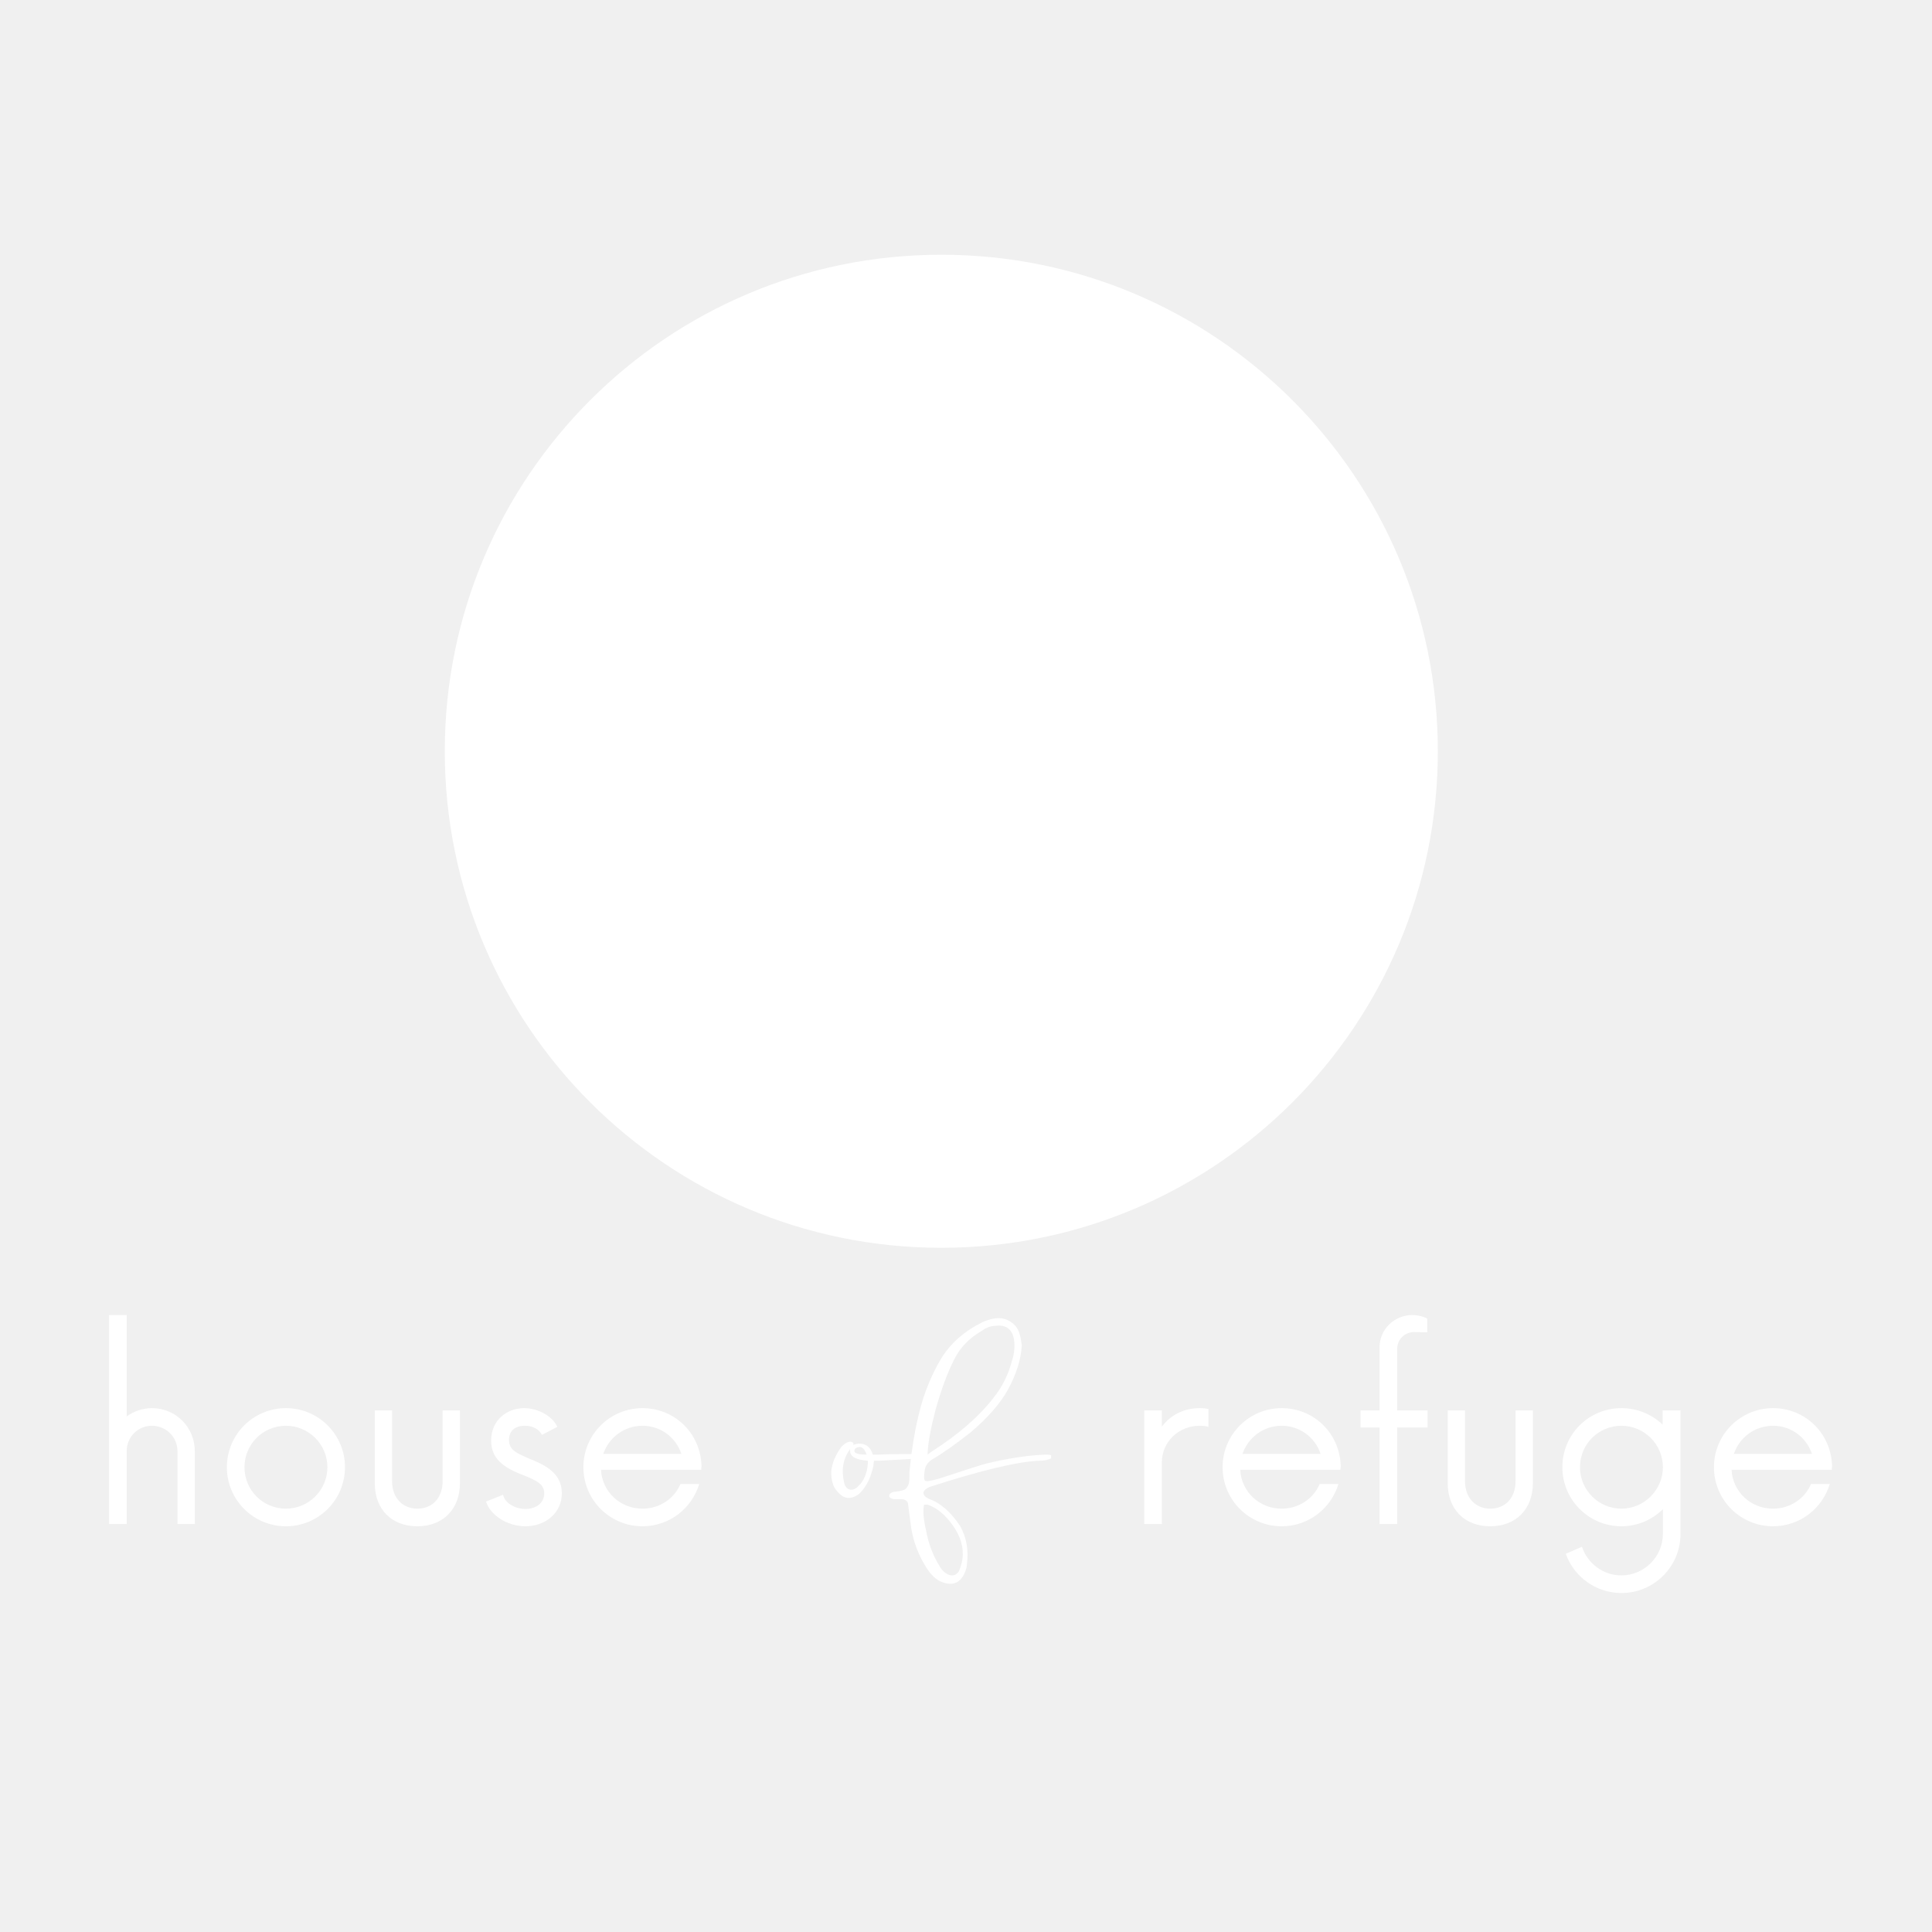
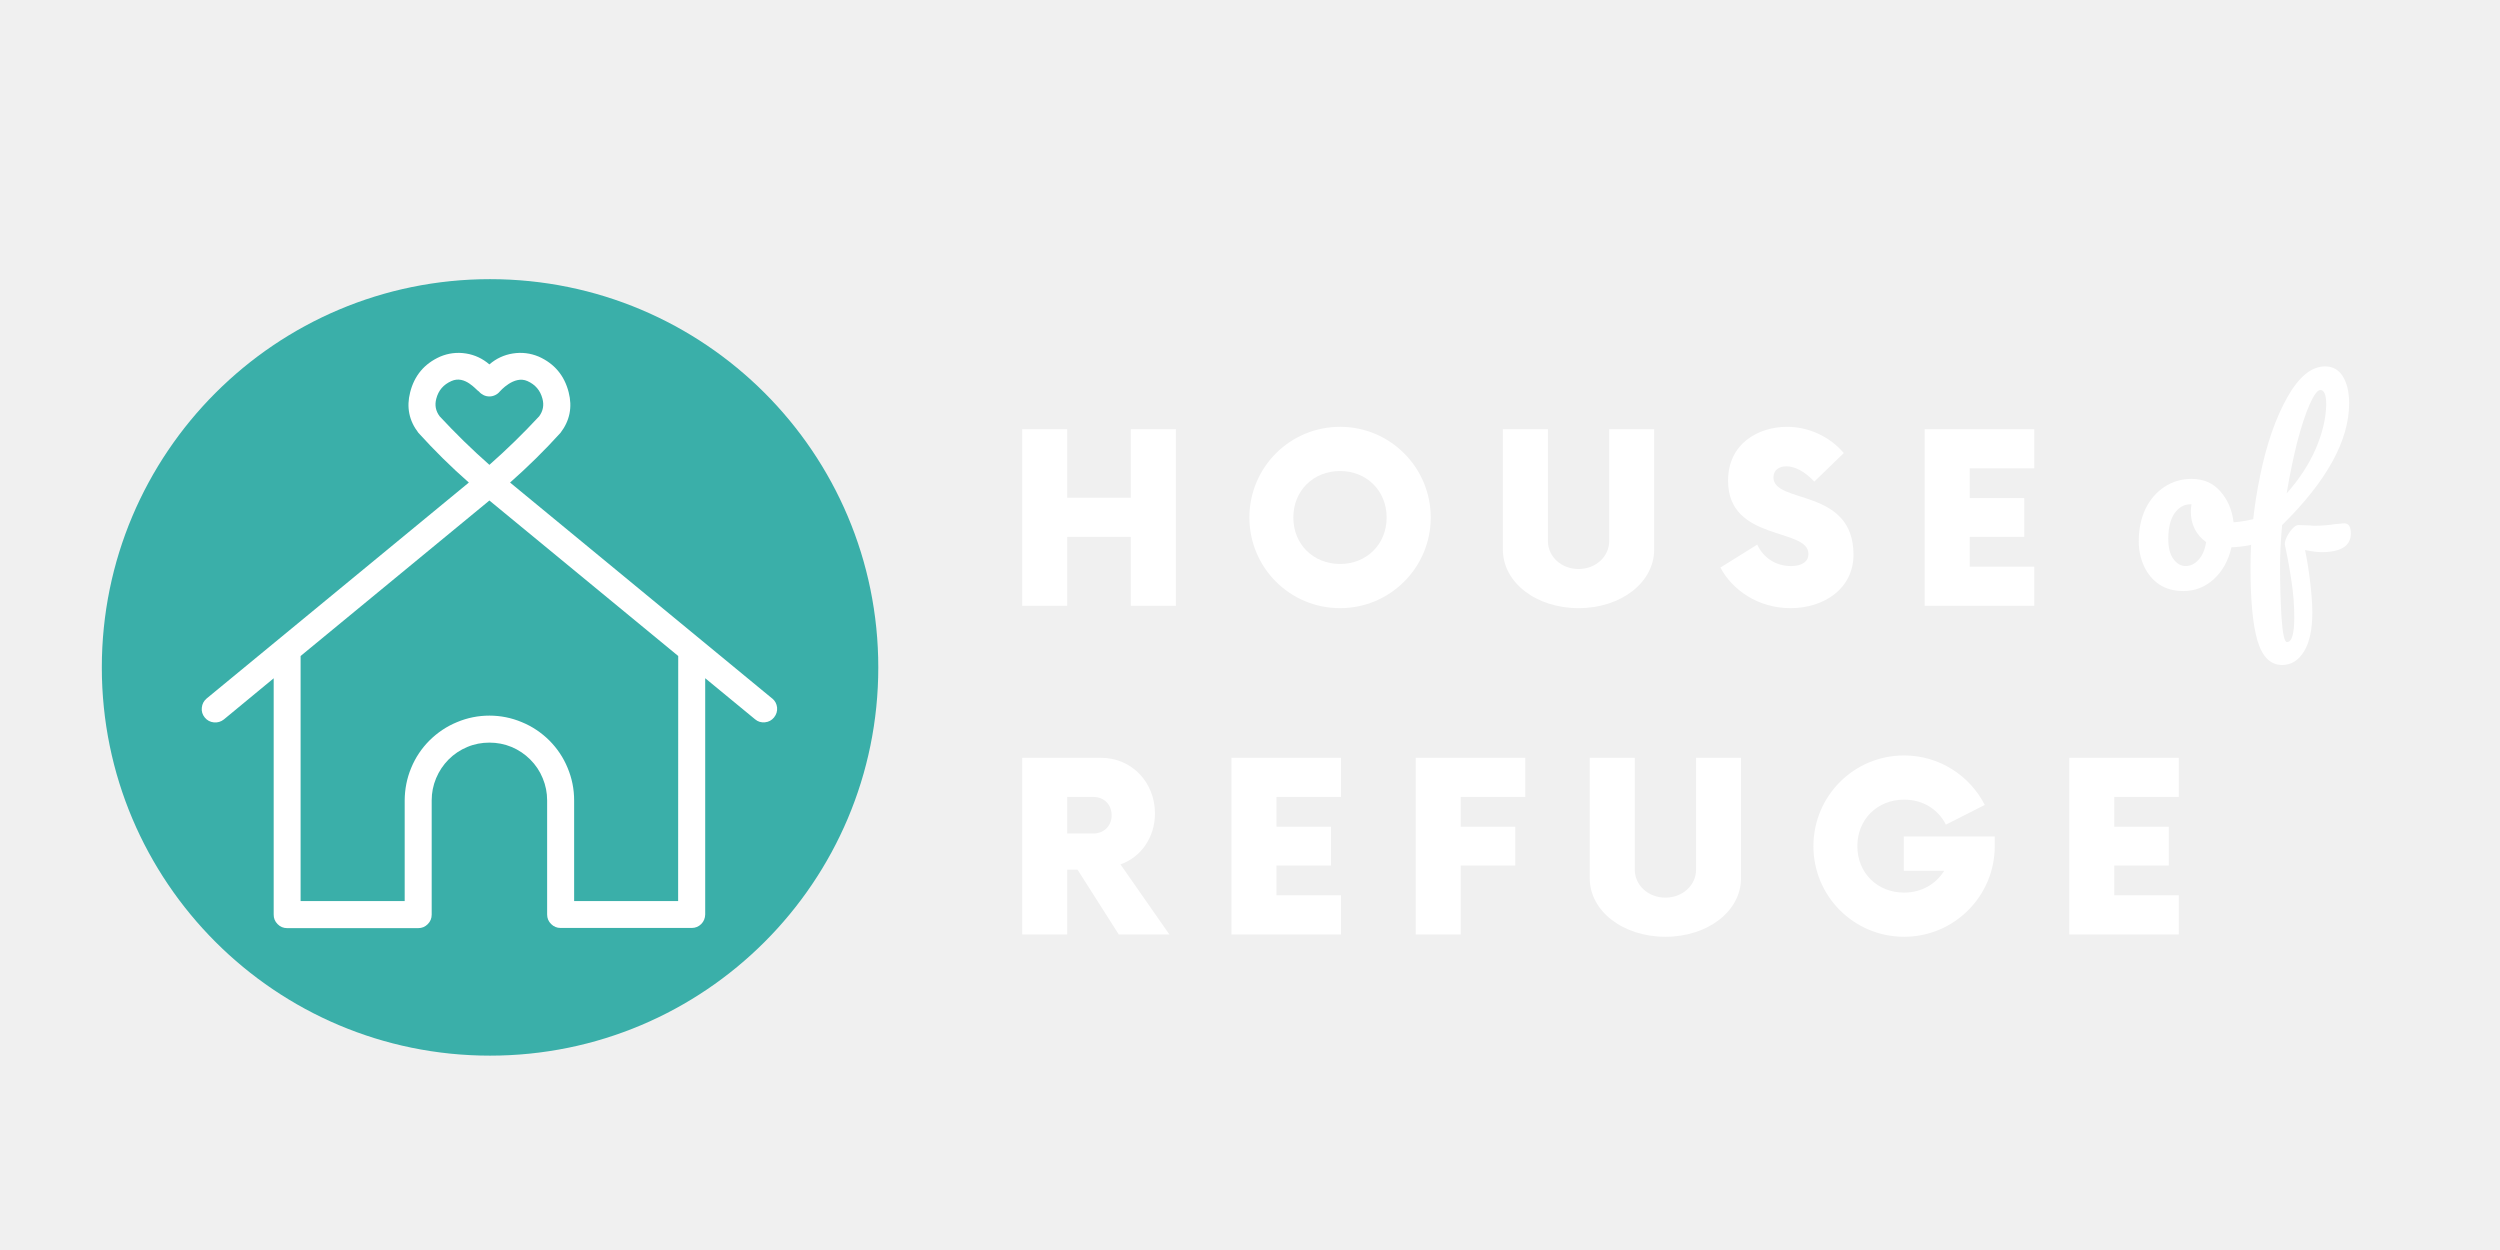
- <svg xmlns="http://www.w3.org/2000/svg" width="375" viewBox="0 0 375 375" height="375" version="1.0">
+ <svg xmlns="http://www.w3.org/2000/svg" width="112.5" viewBox="0 0 112.5 56.25" height="56.25" version="1.0">
  <defs>
    <clipPath id="a">
-       <path d="M 111 67.176 L 254.695 67.176 L 254.695 211.176 L 111 211.176 Z M 111 67.176" />
+       <path d="M 9 15.746 L 34.977 15.746 L 34.977 41.766 L 9 41.766 Z M 9 15.746" />
    </clipPath>
  </defs>
-   <path fill="#FFF" d="M 182.707 49.445 C 129.48 49.445 86.332 92.594 86.332 145.82 C 86.332 199.047 129.48 242.195 182.707 242.195 C 235.934 242.195 279.082 199.047 279.082 145.82 C 279.082 92.594 235.934 49.445 182.707 49.445" />
+   <path fill="#3AAFA9" d="M 22.051 12.562 C 12.402 12.562 4.582 20.387 4.582 30.035 C 4.582 39.684 12.402 47.504 22.051 47.504 C 31.703 47.504 39.523 39.684 39.523 30.035 C 39.523 20.387 31.703 12.562 22.051 12.562" />
  <g clip-path="url(#a)">
-     <path fill="#FFF" d="M 253.438 153.988 L 188.156 100.211 C 192.574 96.32 196.762 92.195 200.719 87.832 C 201.262 87.121 201.715 86.359 202.086 85.547 C 202.453 84.73 202.727 83.887 202.902 83.012 C 203.082 82.137 203.156 81.25 203.133 80.359 C 203.109 79.465 202.988 78.586 202.766 77.719 C 202.52 76.746 202.164 75.812 201.707 74.918 C 201.246 74.023 200.695 73.191 200.047 72.426 C 199.402 71.656 198.676 70.969 197.871 70.367 C 197.07 69.762 196.211 69.254 195.293 68.844 C 194.281 68.418 193.23 68.137 192.141 68.004 C 191.051 67.871 189.961 67.891 188.879 68.066 C 187.793 68.238 186.754 68.555 185.758 69.02 C 184.762 69.484 183.852 70.078 183.023 70.801 C 182.195 70.082 181.281 69.488 180.285 69.023 C 179.293 68.562 178.25 68.242 177.168 68.07 C 176.082 67.898 174.996 67.879 173.906 68.008 C 172.816 68.141 171.766 68.418 170.754 68.844 C 169.836 69.254 168.977 69.762 168.172 70.367 C 167.371 70.969 166.645 71.656 165.996 72.426 C 165.352 73.191 164.797 74.023 164.34 74.918 C 163.879 75.812 163.527 76.746 163.281 77.719 C 163.059 78.586 162.934 79.465 162.91 80.359 C 162.887 81.25 162.965 82.137 163.141 83.012 C 163.32 83.887 163.594 84.73 163.961 85.547 C 164.328 86.359 164.785 87.121 165.324 87.832 C 169.281 92.195 173.469 96.32 177.887 100.211 L 112.605 153.988 C 112.262 154.27 111.984 154.609 111.773 155.004 C 111.562 155.398 111.434 155.816 111.391 156.262 C 111.348 156.707 111.391 157.145 111.52 157.57 C 111.648 158 111.855 158.387 112.137 158.73 C 112.422 159.074 112.762 159.355 113.152 159.566 C 113.547 159.777 113.969 159.902 114.41 159.949 C 114.855 159.992 115.293 159.949 115.719 159.82 C 116.148 159.691 116.535 159.484 116.879 159.199 L 129.293 148.969 L 129.293 207.789 C 129.289 208.238 129.371 208.668 129.543 209.082 C 129.711 209.5 129.953 209.863 130.27 210.184 C 130.586 210.5 130.949 210.746 131.363 210.918 C 131.777 211.09 132.207 211.176 132.656 211.176 L 165.293 211.176 C 165.738 211.176 166.164 211.09 166.578 210.922 C 166.988 210.75 167.352 210.508 167.664 210.191 C 167.98 209.879 168.223 209.516 168.391 209.105 C 168.562 208.695 168.648 208.266 168.648 207.82 L 168.648 179.348 C 168.648 178.402 168.742 177.469 168.926 176.543 C 169.109 175.617 169.383 174.719 169.742 173.848 C 170.105 172.977 170.547 172.145 171.07 171.363 C 171.594 170.578 172.191 169.852 172.859 169.184 C 173.527 168.516 174.254 167.922 175.035 167.395 C 175.82 166.871 176.648 166.43 177.523 166.066 C 178.395 165.707 179.293 165.434 180.219 165.25 C 181.145 165.066 182.078 164.973 183.023 164.973 C 183.965 164.973 184.902 165.066 185.828 165.25 C 186.754 165.434 187.652 165.707 188.523 166.066 C 189.395 166.43 190.223 166.871 191.008 167.395 C 191.793 167.922 192.52 168.516 193.188 169.184 C 193.855 169.852 194.449 170.578 194.973 171.363 C 195.5 172.145 195.941 172.977 196.301 173.848 C 196.664 174.719 196.938 175.617 197.121 176.543 C 197.305 177.469 197.398 178.402 197.398 179.348 L 197.398 207.789 C 197.398 208.234 197.484 208.66 197.652 209.07 C 197.824 209.484 198.066 209.844 198.383 210.16 C 198.695 210.473 199.059 210.719 199.469 210.887 C 199.879 211.059 200.309 211.145 200.754 211.145 L 233.391 211.145 C 233.836 211.145 234.266 211.059 234.676 210.891 C 235.086 210.719 235.449 210.477 235.766 210.164 C 236.082 209.848 236.324 209.484 236.496 209.074 C 236.664 208.664 236.75 208.234 236.754 207.789 L 236.754 148.945 L 249.164 159.176 C 249.512 159.457 249.898 159.664 250.324 159.793 C 250.754 159.922 251.188 159.965 251.633 159.922 C 252.078 159.875 252.496 159.75 252.891 159.539 C 253.285 159.328 253.621 159.047 253.906 158.703 C 254.188 158.359 254.395 157.973 254.527 157.543 C 254.656 157.117 254.699 156.68 254.652 156.234 C 254.609 155.793 254.484 155.371 254.273 154.977 C 254.062 154.586 253.785 154.246 253.438 153.961 Z M 170.645 83.727 C 170.172 83.098 169.863 82.395 169.711 81.621 C 169.562 80.848 169.59 80.082 169.797 79.324 C 170.055 78.344 170.512 77.473 171.172 76.707 C 171.828 75.938 172.621 75.352 173.547 74.949 C 176.957 73.387 179.77 77.246 180.422 77.559 C 180.582 77.746 180.758 77.918 180.953 78.066 C 181.148 78.219 181.359 78.344 181.582 78.449 C 181.805 78.555 182.039 78.633 182.277 78.688 C 182.52 78.742 182.762 78.77 183.008 78.77 C 183.258 78.77 183.5 78.742 183.742 78.688 C 183.98 78.633 184.215 78.555 184.438 78.449 C 184.66 78.344 184.871 78.219 185.066 78.066 C 185.262 77.918 185.438 77.746 185.598 77.559 C 185.637 77.52 189.133 73.418 192.484 74.949 C 193.41 75.352 194.203 75.938 194.863 76.707 C 195.52 77.473 195.98 78.344 196.238 79.324 C 196.441 80.082 196.469 80.848 196.32 81.621 C 196.172 82.395 195.863 83.098 195.395 83.727 C 191.477 87.965 187.352 91.992 183.023 95.809 C 178.688 91.992 174.562 87.965 170.645 83.727 Z M 230.027 204.426 L 204.113 204.426 L 204.113 179.348 C 204.113 178.656 204.078 177.969 204.012 177.281 C 203.945 176.594 203.844 175.91 203.707 175.234 C 203.574 174.559 203.406 173.887 203.203 173.227 C 203.004 172.566 202.77 171.918 202.508 171.277 C 202.242 170.641 201.945 170.02 201.621 169.41 C 201.297 168.801 200.941 168.207 200.555 167.633 C 200.172 167.059 199.762 166.508 199.324 165.973 C 198.887 165.438 198.422 164.93 197.934 164.441 C 197.445 163.953 196.934 163.488 196.398 163.051 C 195.867 162.613 195.312 162.203 194.738 161.82 C 194.164 161.434 193.57 161.082 192.961 160.754 C 192.352 160.43 191.73 160.133 191.094 159.871 C 190.453 159.605 189.805 159.375 189.145 159.172 C 188.484 158.973 187.812 158.805 187.137 158.672 C 186.461 158.535 185.777 158.434 185.09 158.367 C 184.402 158.301 183.715 158.266 183.023 158.266 C 182.332 158.266 181.645 158.301 180.957 158.367 C 180.27 158.434 179.586 158.535 178.91 158.672 C 178.23 158.805 177.562 158.973 176.902 159.172 C 176.242 159.375 175.59 159.605 174.953 159.871 C 174.316 160.133 173.691 160.43 173.082 160.754 C 172.473 161.082 171.883 161.434 171.309 161.82 C 170.734 162.203 170.18 162.613 169.645 163.051 C 169.113 163.488 168.602 163.953 168.113 164.441 C 167.625 164.93 167.16 165.438 166.723 165.973 C 166.285 166.508 165.871 167.059 165.488 167.633 C 165.105 168.207 164.75 168.801 164.426 169.41 C 164.098 170.02 163.805 170.641 163.539 171.277 C 163.273 171.918 163.043 172.566 162.84 173.227 C 162.641 173.887 162.473 174.559 162.34 175.234 C 162.203 175.91 162.102 176.594 162.035 177.281 C 161.965 177.969 161.93 178.656 161.93 179.348 L 161.93 204.426 L 136.012 204.426 L 136.012 143.414 L 183.023 104.684 L 230.035 143.414 Z M 230.027 204.426" />
+     <path fill="#FFF" d="M 34.746 31.43 L 22.953 21.715 C 23.75 21.012 24.508 20.266 25.223 19.477 C 25.641 18.93 25.762 18.32 25.59 17.652 C 25.398 16.898 24.949 16.363 24.242 16.047 C 23.867 15.891 23.48 15.844 23.082 15.906 C 22.684 15.969 22.328 16.133 22.023 16.398 C 21.719 16.137 21.367 15.969 20.965 15.906 C 20.566 15.844 20.18 15.891 19.809 16.047 C 19.098 16.363 18.648 16.898 18.457 17.652 C 18.285 18.32 18.406 18.93 18.828 19.477 C 19.543 20.266 20.297 21.012 21.098 21.715 L 9.301 31.43 C 9.172 31.539 9.098 31.676 9.082 31.844 C 9.062 32.008 9.109 32.16 9.215 32.289 C 9.32 32.418 9.461 32.492 9.625 32.508 C 9.793 32.523 9.941 32.48 10.074 32.375 L 12.316 30.523 L 12.316 41.152 C 12.312 41.32 12.371 41.465 12.492 41.586 C 12.609 41.707 12.754 41.766 12.922 41.766 L 18.82 41.766 C 18.988 41.766 19.129 41.707 19.25 41.586 C 19.367 41.469 19.426 41.324 19.426 41.16 L 19.426 36.016 C 19.426 35.668 19.492 35.34 19.625 35.02 C 19.758 34.703 19.945 34.422 20.188 34.176 C 20.43 33.934 20.711 33.746 21.031 33.613 C 21.348 33.48 21.68 33.418 22.023 33.418 C 22.367 33.418 22.699 33.48 23.02 33.613 C 23.336 33.746 23.617 33.934 23.859 34.176 C 24.105 34.422 24.293 34.703 24.422 35.02 C 24.555 35.34 24.621 35.668 24.621 36.016 L 24.621 41.152 C 24.621 41.32 24.68 41.465 24.801 41.582 C 24.918 41.699 25.059 41.758 25.227 41.758 L 31.125 41.758 C 31.293 41.758 31.438 41.699 31.555 41.582 C 31.672 41.465 31.73 41.32 31.734 41.152 L 31.734 30.52 L 33.977 32.367 C 34.105 32.477 34.254 32.52 34.422 32.504 C 34.59 32.488 34.727 32.414 34.832 32.285 C 34.938 32.152 34.984 32.004 34.969 31.836 C 34.949 31.672 34.879 31.535 34.746 31.426 Z M 19.785 18.734 C 19.605 18.496 19.555 18.23 19.633 17.941 C 19.73 17.566 19.957 17.305 20.312 17.148 C 20.93 16.867 21.438 17.566 21.555 17.621 C 21.613 17.691 21.684 17.742 21.762 17.781 C 21.844 17.82 21.93 17.84 22.023 17.84 C 22.113 17.84 22.199 17.82 22.281 17.781 C 22.363 17.742 22.43 17.691 22.488 17.621 C 22.496 17.613 23.129 16.875 23.734 17.148 C 24.086 17.305 24.312 17.566 24.41 17.941 C 24.488 18.23 24.438 18.496 24.262 18.734 C 23.551 19.5 22.805 20.23 22.023 20.918 C 21.242 20.23 20.496 19.5 19.785 18.734 Z M 30.516 40.547 L 25.836 40.547 L 25.836 36.016 C 25.836 35.508 25.738 35.023 25.543 34.555 C 25.352 34.09 25.074 33.676 24.719 33.32 C 24.359 32.965 23.949 32.688 23.48 32.496 C 23.016 32.301 22.527 32.203 22.023 32.203 C 21.52 32.203 21.031 32.301 20.566 32.496 C 20.098 32.688 19.688 32.965 19.328 33.32 C 18.973 33.676 18.695 34.09 18.504 34.555 C 18.309 35.023 18.215 35.508 18.211 36.016 L 18.211 40.547 L 13.527 40.547 L 13.527 29.52 L 22.023 22.523 L 30.52 29.52 Z M 30.516 40.547" />
  </g>
  <g fill="#FFF">
    <g>
      <g>
-         <path d="M 12.344 -22.488 C 10.527 -22.488 8.816 -21.879 7.441 -20.887 L 7.441 -40.562 L 4.023 -40.562 L 4.023 0 L 7.441 0 L 7.441 -14.109 C 7.441 -16.922 9.645 -19.07 12.344 -19.07 C 15.047 -19.07 17.305 -16.922 17.305 -14.109 L 17.305 0 L 20.668 0 L 20.668 -14.109 C 20.668 -18.793 16.977 -22.488 12.344 -22.488 Z M 12.344 -22.488" transform="translate(17.147 295.808)" />
+         <path d="M 5.617 -7.949 L 5.617 -4.863 L 2.754 -4.863 L 2.754 -7.949 L 0.73 -7.949 L 0.73 0 L 2.754 0 L 2.754 -3.102 L 5.617 -3.102 L 5.617 0 L 7.645 0 L 7.645 -7.949 Z M 5.617 -7.949" transform="translate(45.27 27.262)" />
      </g>
    </g>
  </g>
  <g fill="#FFF">
    <g>
      <g>
-         <path d="M 13.945 0.441 C 20.281 0.441 25.406 -4.684 25.406 -11.023 C 25.406 -17.359 20.281 -22.488 13.945 -22.488 C 7.605 -22.488 2.48 -17.359 2.48 -11.023 C 2.48 -4.684 7.605 0.441 13.945 0.441 Z M 13.945 -2.977 C 9.48 -2.977 5.898 -6.559 5.898 -11.023 C 5.898 -15.488 9.48 -19.07 13.945 -19.07 C 18.352 -19.07 21.992 -15.488 21.992 -11.023 C 21.992 -6.559 18.352 -2.977 13.945 -2.977 Z M 13.945 -2.977" transform="translate(41.555 295.808)" />
+         <path d="M 4.531 0.105 C 6.781 0.105 8.609 -1.723 8.609 -3.973 C 8.609 -6.227 6.781 -8.055 4.531 -8.055 C 2.266 -8.055 0.449 -6.227 0.449 -3.973 C 0.449 -1.723 2.266 0.105 4.531 0.105 Z M 4.531 -1.883 C 3.324 -1.883 2.426 -2.77 2.426 -3.973 C 2.426 -5.18 3.324 -6.066 4.531 -6.066 C 5.723 -6.066 6.625 -5.18 6.625 -3.973 C 6.625 -2.77 5.723 -1.883 4.531 -1.883 Z M 4.531 -1.883" transform="translate(55.774 27.262)" />
      </g>
    </g>
  </g>
  <g fill="#FFF">
    <g>
      <g>
-         <path d="M 11.574 0.441 C 16.48 0.441 19.84 -2.812 19.84 -7.938 L 19.84 -22.047 L 16.48 -22.047 L 16.48 -8.32 C 16.48 -5.016 14.441 -2.977 11.574 -2.977 C 8.762 -2.977 6.668 -5.016 6.668 -8.32 L 6.668 -22.047 L 3.309 -22.047 L 3.309 -7.938 C 3.309 -2.812 6.613 0.441 11.574 0.441 Z M 11.574 0.441" transform="translate(69.433 295.808)" />
+         <path d="M 4.094 0.105 C 6 0.105 7.496 -1.047 7.496 -2.531 L 7.496 -7.949 L 5.473 -7.949 L 5.473 -2.914 C 5.473 -2.211 4.863 -1.656 4.094 -1.656 C 3.324 -1.656 2.715 -2.211 2.715 -2.914 L 2.715 -7.949 L 0.688 -7.949 L 0.688 -2.531 C 0.688 -1.047 2.188 0.105 4.094 0.105 Z M 4.094 0.105" transform="translate(66.941 27.262)" />
      </g>
    </g>
  </g>
  <g fill="#FFF">
    <g>
      <g>
-         <path d="M 9.48 0.441 C 13.336 0.441 16.535 -2.148 16.535 -5.953 C 16.535 -9.922 13.227 -11.465 10.363 -12.621 C 7.66 -13.777 6.281 -14.383 6.281 -16.312 C 6.281 -18.188 7.551 -19.07 9.371 -19.07 C 10.801 -19.07 12.07 -18.465 12.676 -17.305 L 15.652 -18.848 C 14.824 -20.832 12.016 -22.488 9.203 -22.488 C 5.953 -22.488 2.812 -20.227 2.812 -16.203 C 2.812 -12.73 5.125 -10.969 9.039 -9.48 C 11.684 -8.434 13.117 -7.715 13.117 -5.953 C 13.117 -4.023 11.465 -2.922 9.48 -2.922 C 7.441 -2.922 5.457 -4.078 5.125 -5.676 L 1.82 -4.355 C 2.645 -1.707 5.953 0.441 9.48 0.441 Z M 9.48 0.441" transform="translate(92.519 295.808)" />
+         <path d="M 3.324 0.105 C 4.848 0.105 6.16 -0.781 6.16 -2.305 C 6.16 -5.324 2.559 -4.57 2.559 -5.777 C 2.559 -6.121 2.82 -6.277 3.141 -6.277 C 3.535 -6.277 3.973 -6.039 4.398 -5.59 L 5.723 -6.875 C 5.102 -7.605 4.16 -8.055 3.168 -8.055 C 1.906 -8.055 0.516 -7.324 0.516 -5.629 C 0.516 -2.875 4.133 -3.535 4.133 -2.332 C 4.133 -2.012 3.867 -1.789 3.352 -1.789 C 2.664 -1.789 2.105 -2.16 1.828 -2.754 L 0.172 -1.723 C 0.703 -0.715 1.867 0.105 3.324 0.105 Z M 3.324 0.105" transform="translate(77.247 27.262)" />
      </g>
    </g>
  </g>
  <g fill="#FFF">
    <g>
      <g>
-         <path d="M 25.406 -11.242 C 25.242 -17.582 20.227 -22.488 13.945 -22.488 C 7.605 -22.488 2.48 -17.359 2.48 -11.023 C 2.48 -4.684 7.605 0.441 13.945 0.441 C 19.18 0.441 23.535 -3.031 24.965 -7.77 L 21.328 -7.77 C 20.117 -4.906 17.25 -2.977 13.945 -2.977 C 9.59 -2.977 6.117 -6.281 5.898 -10.527 L 25.352 -10.527 Z M 13.945 -19.07 C 17.473 -19.07 20.445 -16.809 21.496 -13.613 L 6.34 -13.613 C 7.441 -16.809 10.418 -19.07 13.945 -19.07 Z M 13.945 -19.07" transform="translate(110.756 295.808)" />
+         <path d="M 5.723 -6.188 L 5.723 -7.949 L 0.793 -7.949 L 0.793 0 L 5.723 0 L 5.723 -1.762 L 2.82 -1.762 L 2.82 -3.102 L 5.273 -3.102 L 5.273 -4.848 L 2.82 -4.848 L 2.82 -6.188 Z M 5.723 -6.188" transform="translate(85.818 27.262)" />
      </g>
    </g>
  </g>
  <g fill="#FFF">
    <g>
      <g>
-         <path d="M 14.77 -22.488 C 11.629 -22.488 9.094 -21.109 7.441 -18.902 L 7.441 -22.047 L 4.023 -22.047 L 4.023 0 L 7.441 0 L 7.441 -11.961 C 7.441 -15.984 10.746 -19.07 14.77 -19.07 C 15.434 -19.07 15.984 -19.016 16.48 -18.848 L 16.48 -22.32 C 15.984 -22.43 15.434 -22.488 14.77 -22.488 Z M 14.77 -22.488" transform="translate(218.076 295.808)" />
+         <path d="M 5.152 -3.152 C 6.066 -3.473 6.703 -4.359 6.703 -5.445 C 6.703 -6.824 5.684 -7.949 4.266 -7.949 L 0.73 -7.949 L 0.73 0 L 2.754 0 L 2.754 -2.914 L 3.219 -2.914 L 5.074 0 L 7.352 0 Z M 3.934 -4.543 L 2.754 -4.543 L 2.754 -6.188 L 3.934 -6.188 C 4.41 -6.188 4.754 -5.844 4.754 -5.363 C 4.754 -4.887 4.41 -4.543 3.934 -4.543 Z M 3.934 -4.543" transform="translate(45.27 42.05)" />
      </g>
    </g>
  </g>
  <g fill="#FFF">
    <g>
      <g>
-         <path d="M 25.406 -11.242 C 25.242 -17.582 20.227 -22.488 13.945 -22.488 C 7.605 -22.488 2.48 -17.359 2.48 -11.023 C 2.48 -4.684 7.605 0.441 13.945 0.441 C 19.18 0.441 23.535 -3.031 24.965 -7.77 L 21.328 -7.77 C 20.117 -4.906 17.25 -2.977 13.945 -2.977 C 9.59 -2.977 6.117 -6.281 5.898 -10.527 L 25.352 -10.527 Z M 13.945 -19.07 C 17.473 -19.07 20.445 -16.809 21.496 -13.613 L 6.34 -13.613 C 7.441 -16.809 10.418 -19.07 13.945 -19.07 Z M 13.945 -19.07" transform="translate(234.825 295.808)" />
+         <path d="M 5.723 -6.188 L 5.723 -7.949 L 0.793 -7.949 L 0.793 0 L 5.723 0 L 5.723 -1.762 L 2.82 -1.762 L 2.82 -3.102 L 5.273 -3.102 L 5.273 -4.848 L 2.82 -4.848 L 2.82 -6.188 Z M 5.723 -6.188" transform="translate(54.622 42.05)" />
      </g>
    </g>
  </g>
  <g fill="#FFF">
    <g>
      <g>
-         <path d="M 14.605 -22.047 L 8.707 -22.047 L 8.707 -33.895 C 8.707 -35.934 10.25 -37.258 12.016 -37.258 L 14.551 -37.203 L 14.551 -39.848 C 13.945 -40.234 12.73 -40.562 11.629 -40.562 C 8.211 -40.562 5.289 -37.809 5.289 -34.336 L 5.289 -22.047 L 1.598 -22.047 L 1.598 -18.738 L 5.289 -18.738 L 5.289 0 L 8.707 0 L 8.707 -18.738 L 14.605 -18.738 Z M 14.605 -22.047" transform="translate(262.483 295.808)" />
+         <path d="M 5.723 -6.188 L 5.723 -7.949 L 0.793 -7.949 L 0.793 0 L 2.82 0 L 2.82 -3.102 L 5.273 -3.102 L 5.273 -4.848 L 2.82 -4.848 L 2.82 -6.188 Z M 5.723 -6.188" transform="translate(62.914 42.05)" />
      </g>
    </g>
  </g>
  <g fill="#FFF">
    <g>
      <g>
-         <path d="M 11.574 0.441 C 16.48 0.441 19.84 -2.812 19.84 -7.938 L 19.84 -22.047 L 16.48 -22.047 L 16.48 -8.32 C 16.48 -5.016 14.441 -2.977 11.574 -2.977 C 8.762 -2.977 6.668 -5.016 6.668 -8.32 L 6.668 -22.047 L 3.309 -22.047 L 3.309 -7.938 C 3.309 -2.812 6.613 0.441 11.574 0.441 Z M 11.574 0.441" transform="translate(277.69 295.808)" />
+         <path d="M 4.094 0.105 C 6 0.105 7.496 -1.047 7.496 -2.531 L 7.496 -7.949 L 5.473 -7.949 L 5.473 -2.914 C 5.473 -2.211 4.863 -1.656 4.094 -1.656 C 3.324 -1.656 2.715 -2.211 2.715 -2.914 L 2.715 -7.949 L 0.688 -7.949 L 0.688 -2.531 C 0.688 -1.047 2.188 0.105 4.094 0.105 Z M 4.094 0.105" transform="translate(70.85 42.05)" />
      </g>
    </g>
  </g>
  <g fill="#FFF">
    <g>
      <g>
-         <path d="M 21.934 -22.047 L 21.934 -19.289 C 19.895 -21.273 17.031 -22.488 13.945 -22.488 C 7.605 -22.488 2.48 -17.414 2.48 -11.023 C 2.48 -4.684 7.605 0.441 13.945 0.441 C 17.086 0.441 19.895 -0.828 21.992 -2.867 L 21.992 1.93 C 21.992 6.34 18.352 9.977 13.945 9.977 C 10.363 9.977 7.332 7.605 6.281 4.41 L 3.141 5.785 C 4.738 10.25 8.984 13.395 13.945 13.395 C 20.281 13.395 25.406 8.266 25.406 1.93 L 25.406 -22.047 Z M 13.945 -2.977 C 9.48 -2.977 5.898 -6.613 5.898 -11.023 C 5.898 -15.488 9.48 -19.07 13.945 -19.07 C 18.352 -19.07 21.992 -15.488 21.992 -11.023 C 21.992 -6.613 18.352 -2.977 13.945 -2.977 Z M 13.945 -2.977" transform="translate(300.775 295.808)" />
+         <path d="M 4.516 -4.41 L 4.516 -2.863 L 6.332 -2.863 C 5.961 -2.266 5.312 -1.883 4.531 -1.883 C 3.324 -1.883 2.426 -2.77 2.426 -3.973 C 2.426 -5.18 3.324 -6.066 4.531 -6.066 C 5.379 -6.066 6.066 -5.629 6.41 -4.941 L 8.16 -5.828 C 7.484 -7.152 6.105 -8.055 4.531 -8.055 C 2.266 -8.055 0.449 -6.227 0.449 -3.973 C 0.449 -1.723 2.266 0.105 4.531 0.105 C 6.781 0.105 8.609 -1.723 8.609 -3.973 L 8.609 -4.41 Z M 4.516 -4.41" transform="translate(81.155 42.05)" />
      </g>
    </g>
  </g>
  <g fill="#FFF">
    <g>
      <g>
-         <path d="M 25.406 -11.242 C 25.242 -17.582 20.227 -22.488 13.945 -22.488 C 7.605 -22.488 2.48 -17.359 2.48 -11.023 C 2.48 -4.684 7.605 0.441 13.945 0.441 C 19.18 0.441 23.535 -3.031 24.965 -7.77 L 21.328 -7.77 C 20.117 -4.906 17.25 -2.977 13.945 -2.977 C 9.59 -2.977 6.117 -6.281 5.898 -10.527 L 25.352 -10.527 Z M 13.945 -19.07 C 17.473 -19.07 20.445 -16.809 21.496 -13.613 L 6.34 -13.613 C 7.441 -16.809 10.418 -19.07 13.945 -19.07 Z M 13.945 -19.07" transform="translate(330.196 295.808)" />
+         <path d="M 5.723 -6.188 L 5.723 -7.949 L 0.793 -7.949 L 0.793 0 L 5.723 0 L 5.723 -1.762 L 2.82 -1.762 L 2.82 -3.102 L 5.273 -3.102 L 5.273 -4.848 L 2.82 -4.848 L 2.82 -6.188 Z M 5.723 -6.188" transform="translate(92.323 42.05)" />
      </g>
    </g>
  </g>
  <g fill="#FFF">
    <g>
      <g>
-         <path d="M 17.547 -37.828 C 17.785 -37.828 17.828 -37.688 17.672 -37.406 C 17.516 -37.133 17.156 -37 16.594 -37 L 9.953 -36.641 L 8.891 -36.641 C 8.891 -36.555 8.867 -36.395 8.828 -36.156 C 8.797 -35.926 8.781 -35.734 8.781 -35.578 C 8.457 -34.305 8.141 -33.359 7.828 -32.734 C 7.348 -31.773 6.754 -30.941 6.047 -30.234 C 4.391 -28.973 2.926 -29.172 1.656 -30.828 C 0.945 -31.617 0.594 -32.844 0.594 -34.5 C 0.75 -36.164 1.422 -37.789 2.609 -39.375 C 3.473 -40.238 4.188 -40.516 4.75 -40.203 C 4.906 -40.117 4.941 -39.957 4.859 -39.719 C 5.336 -39.875 5.734 -39.953 6.047 -39.953 C 7.391 -39.953 8.258 -39.242 8.656 -37.828 L 9.953 -37.828 C 11.141 -37.898 13.273 -37.938 16.359 -37.938 C 16.441 -37.938 16.617 -37.914 16.891 -37.875 C 17.172 -37.844 17.391 -37.828 17.547 -37.828 Z M 7.469 -37.828 C 7 -39.172 6.328 -39.602 5.453 -39.125 C 5.211 -38.969 5.094 -38.77 5.094 -38.531 C 5.094 -38.062 5.883 -37.828 7.469 -37.828 Z M 5.812 -31.656 C 6.914 -32.688 7.547 -34.148 7.703 -36.047 L 7.703 -36.641 C 5.41 -36.797 4.266 -37.426 4.266 -38.531 L 4.266 -38.891 C 2.922 -37.078 2.523 -34.941 3.078 -32.484 C 3.234 -31.691 3.586 -31.219 4.141 -31.062 C 4.703 -30.906 5.258 -31.102 5.812 -31.656 Z M 5.812 -31.656" transform="translate(160.744 320.163)" />
+         <path d="M 5.969 -3.281 C 6.062 -3.281 6.133 -3.234 6.188 -3.141 C 6.238 -3.047 6.266 -2.93 6.266 -2.797 C 6.266 -2.453 6.16 -2.25 5.953 -2.188 C 5.523 -2.031 5.051 -1.941 4.531 -1.922 C 4.395 -1.328 4.129 -0.848 3.734 -0.484 C 3.336 -0.129 2.883 0.047 2.375 0.047 C 1.945 0.047 1.582 -0.051 1.281 -0.25 C 0.977 -0.457 0.75 -0.734 0.594 -1.078 C 0.438 -1.422 0.359 -1.789 0.359 -2.188 C 0.359 -2.727 0.457 -3.211 0.656 -3.641 C 0.863 -4.066 1.148 -4.398 1.516 -4.641 C 1.879 -4.879 2.285 -5 2.734 -5 C 3.273 -5 3.707 -4.812 4.031 -4.438 C 4.363 -4.062 4.562 -3.598 4.625 -3.047 C 4.957 -3.066 5.359 -3.141 5.828 -3.266 C 5.879 -3.273 5.926 -3.281 5.969 -3.281 Z M 2.469 -1.078 C 2.688 -1.078 2.879 -1.172 3.047 -1.359 C 3.223 -1.547 3.336 -1.812 3.391 -2.156 C 3.172 -2.312 3 -2.508 2.875 -2.75 C 2.758 -2.988 2.703 -3.242 2.703 -3.516 C 2.703 -3.629 2.711 -3.742 2.734 -3.859 L 2.688 -3.859 C 2.406 -3.859 2.164 -3.723 1.969 -3.453 C 1.781 -3.18 1.688 -2.797 1.688 -2.297 C 1.688 -1.898 1.766 -1.598 1.922 -1.391 C 2.078 -1.18 2.258 -1.078 2.469 -1.078 Z M 2.469 -1.078" transform="translate(95.885 26.55)" />
      </g>
    </g>
  </g>
  <g fill="#FFF">
    <g>
      <g>
-         <path d="M 27.859 -37.469 L 27.859 -37.109 C 27.305 -36.797 26.555 -36.641 25.609 -36.641 C 21.422 -36.484 14.305 -34.785 4.266 -31.547 C 3.555 -31.223 3.16 -30.863 3.078 -30.469 C 3.078 -30 3.395 -29.602 4.031 -29.281 C 6.32 -28.5 8.379 -26.723 10.203 -23.953 C 11.461 -21.734 11.895 -19.203 11.5 -16.359 C 11.5 -16.129 11.422 -15.773 11.266 -15.297 C 10.391 -12.922 8.805 -12.207 6.516 -13.156 C 5.566 -13.551 4.66 -14.383 3.797 -15.656 C 2.211 -18.102 1.188 -20.711 0.719 -23.484 L 0.125 -27.984 C 0.125 -28.691 -0.27 -29.086 -1.062 -29.172 L -2.734 -29.172 C -3.285 -29.328 -3.562 -29.523 -3.562 -29.766 C -3.562 -30.16 -3.285 -30.438 -2.734 -30.594 C -2.566 -30.594 -2.242 -30.629 -1.766 -30.703 C -1.297 -30.785 -0.922 -30.883 -0.641 -31 C -0.367 -31.125 -0.156 -31.344 0 -31.656 C 0.156 -31.895 0.254 -32.172 0.297 -32.484 C 0.336 -32.805 0.359 -33.164 0.359 -33.562 C 0.359 -33.957 0.359 -34.234 0.359 -34.391 C 0.91 -40.078 1.816 -44.898 3.078 -48.859 C 4.109 -51.941 5.375 -54.664 6.875 -57.031 C 8.613 -59.645 11.102 -61.781 14.344 -63.438 C 15.133 -63.832 16.004 -64.109 16.953 -64.266 C 18.141 -64.422 19.188 -64.18 20.094 -63.547 C 21.008 -62.922 21.582 -62.055 21.812 -60.953 C 21.895 -60.711 21.973 -60.352 22.047 -59.875 C 22.129 -59.406 22.172 -59.129 22.172 -59.047 C 22.016 -56.285 21.109 -53.398 19.453 -50.391 C 18.023 -47.785 15.648 -45.062 12.328 -42.219 C 9.328 -39.844 6.801 -38.062 4.75 -36.875 C 3.875 -36.32 3.395 -35.57 3.312 -34.625 C 3.156 -33.594 3.176 -32.977 3.375 -32.781 C 3.57 -32.582 4.227 -32.645 5.344 -32.969 C 5.727 -33.039 6.926 -33.41 8.938 -34.078 C 10.957 -34.754 12.68 -35.312 14.109 -35.75 C 15.535 -36.188 17.453 -36.617 19.859 -37.047 C 22.273 -37.484 24.586 -37.742 26.797 -37.828 C 27.273 -37.828 27.629 -37.785 27.859 -37.703 Z M 5.453 -46.594 C 4.504 -42.957 3.988 -40.191 3.906 -38.297 L 3.906 -37.828 L 4.5 -38.297 C 9.719 -41.617 13.75 -45.098 16.594 -48.734 C 18.332 -50.867 19.562 -53.32 20.281 -56.094 C 20.75 -57.508 20.863 -58.93 20.625 -60.359 C 20.238 -62.172 19.133 -63 17.312 -62.844 C 16.281 -62.844 15.332 -62.523 14.469 -61.891 C 12.02 -60.473 10.238 -58.656 9.125 -56.438 C 7.781 -53.832 6.555 -50.551 5.453 -46.594 Z M 3.203 -28.109 C 2.961 -26.922 3.082 -25.297 3.562 -23.234 C 4.031 -20.629 4.898 -18.301 6.172 -16.25 C 6.641 -15.375 7.27 -14.781 8.062 -14.469 C 8.852 -14.227 9.484 -14.461 9.953 -15.172 C 10.273 -15.891 10.516 -16.723 10.672 -17.672 C 10.91 -19.805 10.297 -21.922 8.828 -24.016 C 7.367 -26.109 5.727 -27.473 3.906 -28.109 Z M 3.203 -28.109" transform="translate(176.158 320.163)" />
+         <path d="M 4.781 -3 C 4.977 -3 5.078 -2.848 5.078 -2.547 C 5.078 -1.984 4.633 -1.703 3.75 -1.703 C 3.582 -1.703 3.336 -1.734 3.016 -1.797 C 3.109 -1.359 3.188 -0.867 3.25 -0.328 C 3.312 0.211 3.344 0.656 3.344 1 C 3.344 1.77 3.219 2.359 2.969 2.766 C 2.719 3.172 2.391 3.375 1.984 3.375 C 1.461 3.375 1.094 3.008 0.875 2.281 C 0.664 1.562 0.562 0.469 0.562 -1 C 0.562 -2.375 0.707 -3.766 1 -5.172 C 1.289 -6.578 1.695 -7.742 2.219 -8.672 C 2.738 -9.598 3.305 -10.062 3.922 -10.062 C 4.266 -10.062 4.531 -9.91 4.719 -9.609 C 4.906 -9.305 5 -8.906 5 -8.406 C 5 -6.727 3.992 -4.898 1.984 -2.922 C 1.922 -2.223 1.891 -1.609 1.891 -1.078 C 1.891 -0.348 1.91 0.398 1.953 1.172 C 2.004 1.953 2.086 2.344 2.203 2.344 C 2.422 2.344 2.531 1.973 2.531 1.234 C 2.531 0.672 2.488 0.129 2.406 -0.391 C 2.332 -0.91 2.234 -1.457 2.109 -2.031 C 2.098 -2.125 2.125 -2.238 2.188 -2.375 C 2.258 -2.52 2.344 -2.645 2.438 -2.75 C 2.539 -2.863 2.633 -2.922 2.719 -2.922 C 2.863 -2.922 3.035 -2.914 3.234 -2.906 C 3.297 -2.895 3.367 -2.891 3.453 -2.891 C 3.742 -2.891 4.062 -2.914 4.406 -2.969 C 4.469 -2.969 4.531 -2.973 4.594 -2.984 C 4.656 -2.992 4.719 -3 4.781 -3 Z M 3.703 -9 C 3.578 -9 3.414 -8.781 3.219 -8.344 C 3.031 -7.914 2.844 -7.344 2.656 -6.625 C 2.477 -5.906 2.32 -5.145 2.188 -4.344 C 2.758 -4.988 3.195 -5.66 3.5 -6.359 C 3.801 -7.066 3.957 -7.727 3.969 -8.344 C 3.969 -8.781 3.879 -9 3.703 -9 Z M 3.703 -9" transform="translate(100.711 26.55)" />
      </g>
    </g>
  </g>
</svg>
